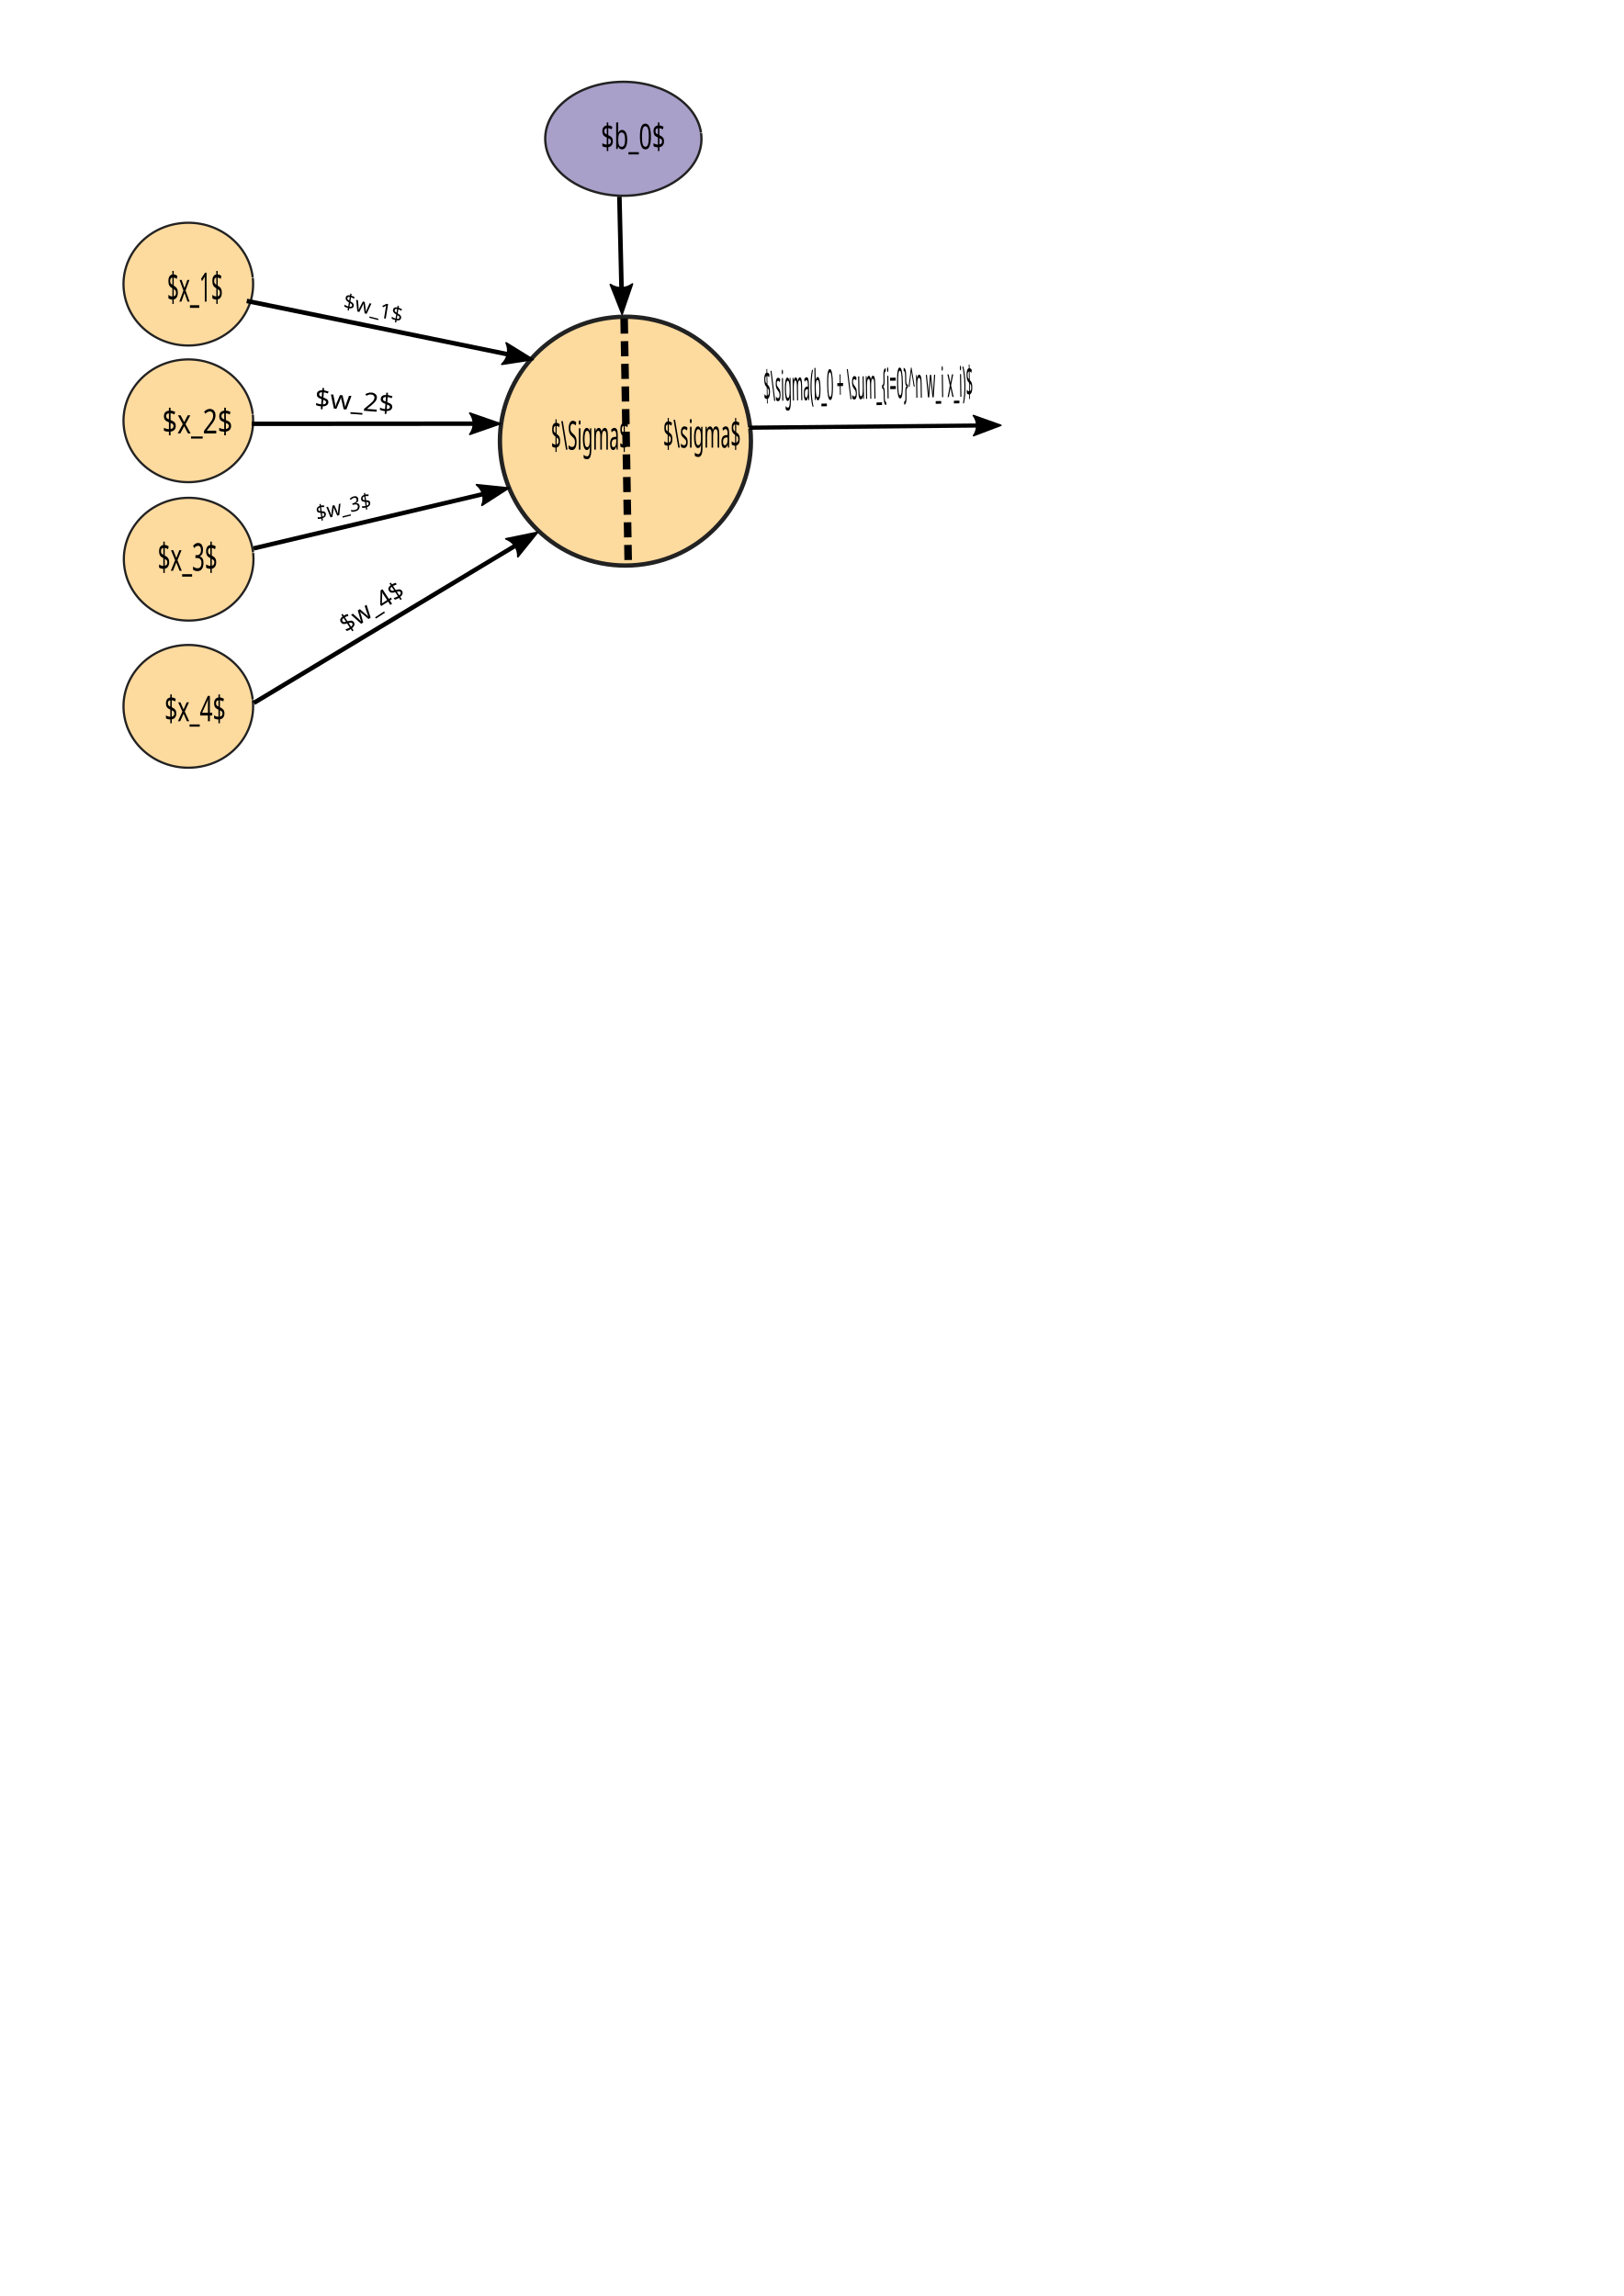
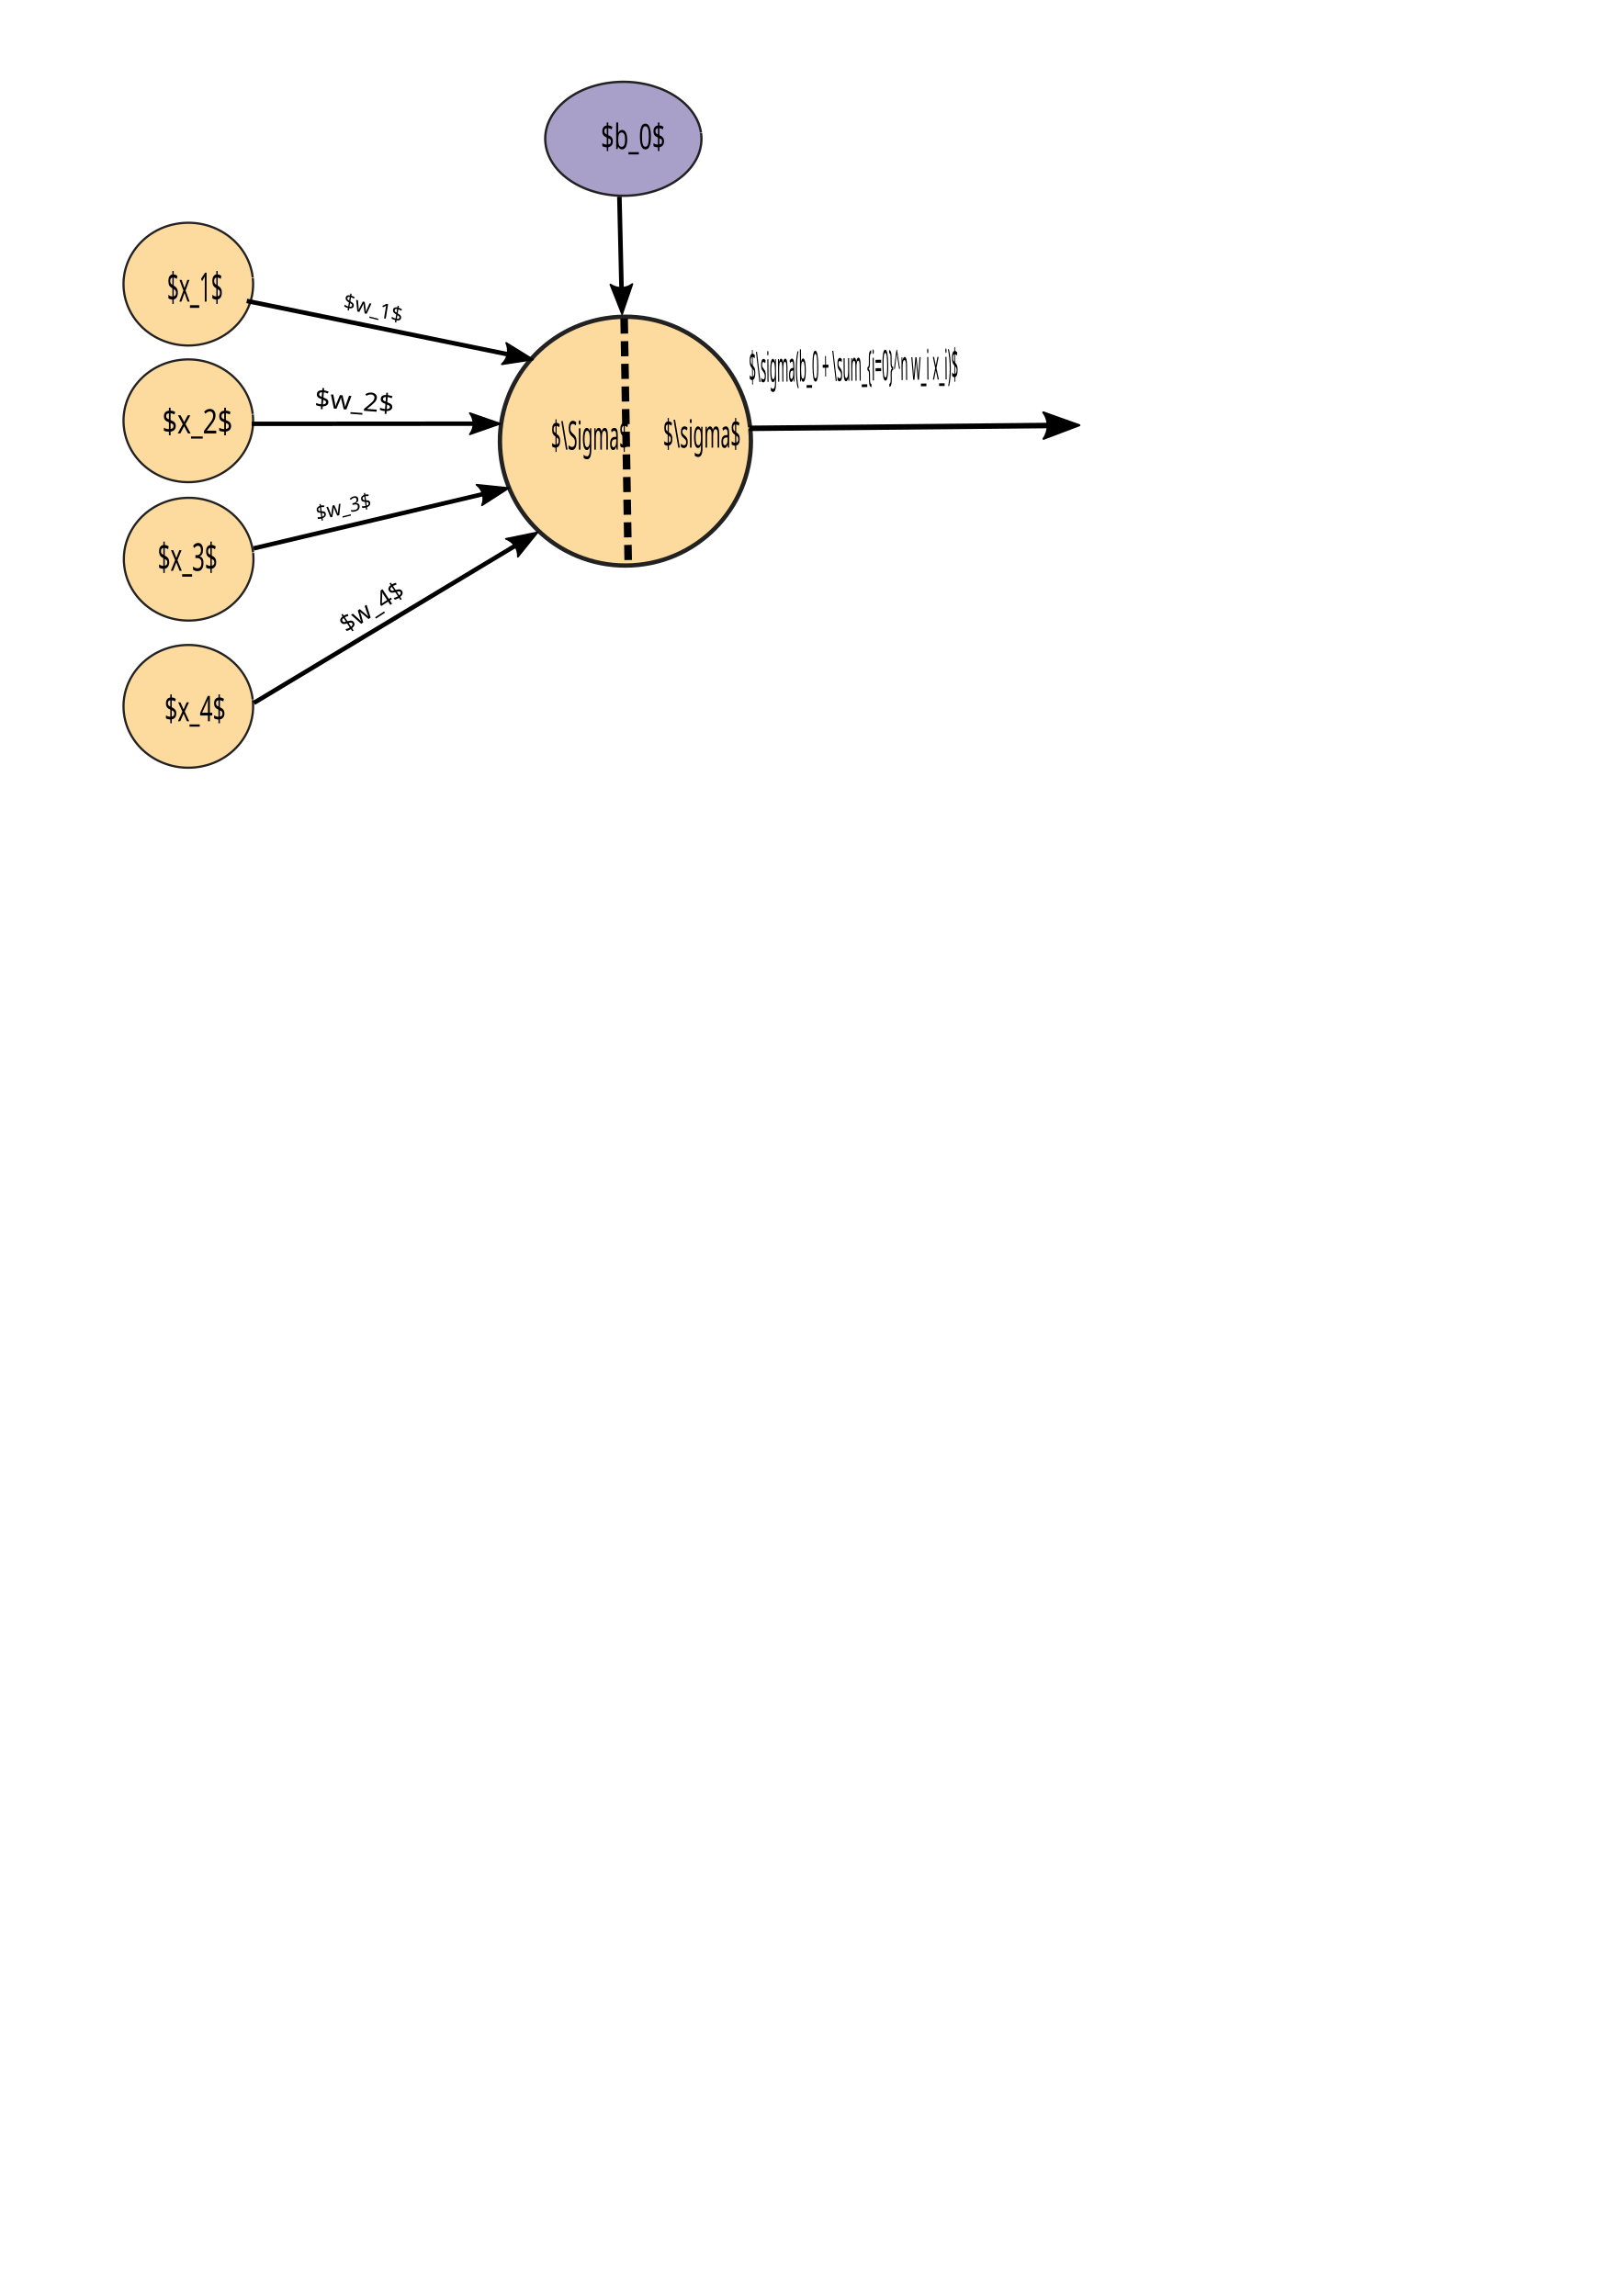
- <svg xmlns="http://www.w3.org/2000/svg" version="1.1" id="svg2" xml:space="preserve" width="210mm" height="297mm" viewBox="0 0 793.701 1122.52">
+ <svg xmlns="http://www.w3.org/2000/svg" viewBox="0 0 793.701 1122.52" height="297mm" width="210mm" xml:space="preserve" id="svg2" version="1.1">
  <defs id="defs6">
-     <marker orient="auto" refY="0" refX="0" id="marker9448" style="overflow:visible">
-       <path id="path9446" style="fill:#000000;fill-opacity:1;fill-rule:evenodd;stroke:#000000;stroke-width:0.625;stroke-linejoin:round;stroke-opacity:1" d="M 8.719,4.034 -2.207,0.016 8.719,-4.002 c -1.745,2.372 -1.735,5.617 -6e-7,8.035 z" transform="scale(-0.6)" />
+     <marker style="overflow:visible" id="marker9448" refX="0" refY="0" orient="auto">
+       <path transform="scale(-0.6)" d="M 8.719,4.034 -2.207,0.016 8.719,-4.002 c -1.745,2.372 -1.735,5.617 -6e-7,8.035 z" style="fill:#000000;fill-opacity:1;fill-rule:evenodd;stroke:#000000;stroke-width:0.625;stroke-linejoin:round;stroke-opacity:1" id="path9446" />
    </marker>
-     <marker orient="auto" refY="0" refX="0" id="marker9270" style="overflow:visible">
-       <path id="path9268" style="fill:#000000;fill-opacity:1;fill-rule:evenodd;stroke:#000000;stroke-width:0.625;stroke-linejoin:round;stroke-opacity:1" d="M 8.719,4.034 -2.207,0.016 8.719,-4.002 c -1.745,2.372 -1.735,5.617 -6e-7,8.035 z" transform="scale(-0.6)" />
+     <marker style="overflow:visible" id="marker9270" refX="0" refY="0" orient="auto">
+       <path transform="scale(-0.6)" d="M 8.719,4.034 -2.207,0.016 8.719,-4.002 c -1.745,2.372 -1.735,5.617 -6e-7,8.035 z" style="fill:#000000;fill-opacity:1;fill-rule:evenodd;stroke:#000000;stroke-width:0.625;stroke-linejoin:round;stroke-opacity:1" id="path9268" />
    </marker>
-     <marker style="overflow:visible" id="marker8760" refX="0" refY="0" orient="auto">
-       <path transform="scale(-0.6)" d="M 8.719,4.034 -2.207,0.016 8.719,-4.002 c -1.745,2.372 -1.735,5.617 -6e-7,8.035 z" style="fill:#000000;fill-opacity:1;fill-rule:evenodd;stroke:#000000;stroke-width:0.625;stroke-linejoin:round;stroke-opacity:1" id="path8758" />
+     <marker orient="auto" refY="0" refX="0" id="marker8760" style="overflow:visible">
+       <path id="path8758" style="fill:#000000;fill-opacity:1;fill-rule:evenodd;stroke:#000000;stroke-width:0.625;stroke-linejoin:round;stroke-opacity:1" d="M 8.719,4.034 -2.207,0.016 8.719,-4.002 c -1.745,2.372 -1.735,5.617 -6e-7,8.035 z" transform="scale(-0.6)" />
    </marker>
-     <marker orient="auto" refY="0" refX="0" id="marker8678" style="overflow:visible">
-       <path id="path8676" style="fill:#000000;fill-opacity:1;fill-rule:evenodd;stroke:#000000;stroke-width:0.625;stroke-linejoin:round;stroke-opacity:1" d="M 8.719,4.034 -2.207,0.016 8.719,-4.002 c -1.745,2.372 -1.735,5.617 -6e-7,8.035 z" transform="scale(-0.6)" />
+     <marker style="overflow:visible" id="marker8678" refX="0" refY="0" orient="auto">
+       <path transform="scale(-0.6)" d="M 8.719,4.034 -2.207,0.016 8.719,-4.002 c -1.745,2.372 -1.735,5.617 -6e-7,8.035 z" style="fill:#000000;fill-opacity:1;fill-rule:evenodd;stroke:#000000;stroke-width:0.625;stroke-linejoin:round;stroke-opacity:1" id="path8676" />
    </marker>
-     <marker style="overflow:visible" id="marker8524" refX="0" refY="0" orient="auto">
-       <path transform="scale(-0.6)" d="M 8.719,4.034 -2.207,0.016 8.719,-4.002 c -1.745,2.372 -1.735,5.617 -6e-7,8.035 z" style="fill:#000000;fill-opacity:1;fill-rule:evenodd;stroke:#000000;stroke-width:0.625;stroke-linejoin:round;stroke-opacity:1" id="path8522" />
+     <marker orient="auto" refY="0" refX="0" id="marker8524" style="overflow:visible">
+       <path id="path8522" style="fill:#000000;fill-opacity:1;fill-rule:evenodd;stroke:#000000;stroke-width:0.625;stroke-linejoin:round;stroke-opacity:1" d="M 8.719,4.034 -2.207,0.016 8.719,-4.002 c -1.745,2.372 -1.735,5.617 -6e-7,8.035 z" transform="scale(-0.6)" />
    </marker>
-     <marker orient="auto" refY="0" refX="0" id="marker8460" style="overflow:visible">
-       <path id="path8458" style="fill:#000000;fill-opacity:1;fill-rule:evenodd;stroke:#000000;stroke-width:0.625;stroke-linejoin:round;stroke-opacity:1" d="M 8.719,4.034 -2.207,0.016 8.719,-4.002 c -1.745,2.372 -1.735,5.617 -6e-7,8.035 z" transform="scale(-0.6)" />
+     <marker style="overflow:visible" id="marker8460" refX="0" refY="0" orient="auto">
+       <path transform="scale(-0.6)" d="M 8.719,4.034 -2.207,0.016 8.719,-4.002 c -1.745,2.372 -1.735,5.617 -6e-7,8.035 z" style="fill:#000000;fill-opacity:1;fill-rule:evenodd;stroke:#000000;stroke-width:0.625;stroke-linejoin:round;stroke-opacity:1" id="path8458" />
    </marker>
-     <marker orient="auto" refY="0" refX="0" id="Arrow2Mend" style="overflow:visible">
-       <path id="path6953" style="fill:#000000;fill-opacity:1;fill-rule:evenodd;stroke:#000000;stroke-width:0.625;stroke-linejoin:round;stroke-opacity:1" d="M 8.719,4.034 -2.207,0.016 8.719,-4.002 c -1.745,2.372 -1.735,5.617 -6e-7,8.035 z" transform="scale(-0.6)" />
+     <marker style="overflow:visible" id="Arrow2Mend" refX="0" refY="0" orient="auto">
+       <path transform="scale(-0.6)" d="M 8.719,4.034 -2.207,0.016 8.719,-4.002 c -1.745,2.372 -1.735,5.617 -6e-7,8.035 z" style="fill:#000000;fill-opacity:1;fill-rule:evenodd;stroke:#000000;stroke-width:0.625;stroke-linejoin:round;stroke-opacity:1" id="path6953" />
    </marker>
-     <marker style="overflow:visible" id="marker7534" refX="0" refY="0" orient="auto">
-       <path transform="matrix(-0.8,0,0,-0.8,-10,0)" style="fill:#000000;fill-opacity:1;fill-rule:evenodd;stroke:#000000;stroke-width:1pt;stroke-opacity:1" d="M 0,0 5,-5 -12.5,0 5,5 Z" id="path7532" />
+     <marker orient="auto" refY="0" refX="0" id="marker7534" style="overflow:visible">
+       <path id="path7532" d="M 0,0 5,-5 -12.5,0 5,5 Z" style="fill:#000000;fill-opacity:1;fill-rule:evenodd;stroke:#000000;stroke-width:1pt;stroke-opacity:1" transform="matrix(-0.8,0,0,-0.8,-10,0)" />
    </marker>
-     <marker style="overflow:visible" id="marker7218" refX="0" refY="0" orient="auto">
-       <path transform="matrix(-0.8,0,0,-0.8,-10,0)" style="fill:#000000;fill-opacity:1;fill-rule:evenodd;stroke:#000000;stroke-width:1pt;stroke-opacity:1" d="M 0,0 5,-5 -12.5,0 5,5 Z" id="path7216" />
+     <marker orient="auto" refY="0" refX="0" id="marker7218" style="overflow:visible">
+       <path id="path7216" d="M 0,0 5,-5 -12.5,0 5,5 Z" style="fill:#000000;fill-opacity:1;fill-rule:evenodd;stroke:#000000;stroke-width:1pt;stroke-opacity:1" transform="matrix(-0.8,0,0,-0.8,-10,0)" />
    </marker>
-     <marker style="overflow:visible" id="marker7208" refX="0" refY="0" orient="auto">
-       <path transform="matrix(-0.8,0,0,-0.8,-10,0)" style="fill:#000000;fill-opacity:1;fill-rule:evenodd;stroke:#000000;stroke-width:1pt;stroke-opacity:1" d="M 0,0 5,-5 -12.5,0 5,5 Z" id="path7206" />
+     <marker orient="auto" refY="0" refX="0" id="marker7208" style="overflow:visible">
+       <path id="path7206" d="M 0,0 5,-5 -12.5,0 5,5 Z" style="fill:#000000;fill-opacity:1;fill-rule:evenodd;stroke:#000000;stroke-width:1pt;stroke-opacity:1" transform="matrix(-0.8,0,0,-0.8,-10,0)" />
    </marker>
-     <marker style="overflow:visible" id="marker7198" refX="0" refY="0" orient="auto">
-       <path transform="matrix(-0.8,0,0,-0.8,-10,0)" style="fill:#000000;fill-opacity:1;fill-rule:evenodd;stroke:#000000;stroke-width:1pt;stroke-opacity:1" d="M 0,0 5,-5 -12.5,0 5,5 Z" id="path7196" />
+     <marker orient="auto" refY="0" refX="0" id="marker7198" style="overflow:visible">
+       <path id="path7196" d="M 0,0 5,-5 -12.5,0 5,5 Z" style="fill:#000000;fill-opacity:1;fill-rule:evenodd;stroke:#000000;stroke-width:1pt;stroke-opacity:1" transform="matrix(-0.8,0,0,-0.8,-10,0)" />
    </marker>
  </defs>
-   <g id="g10" transform="matrix(1.333333,0,0,-1.333333,0,185.676)">
-     <path id="path6016-35" style="opacity:0.866;fill:#9b91c1;fill-opacity:1;fill-rule:evenodd;stroke:#000000;stroke-width:0.849;stroke-miterlimit:10" transform="scale(1,-1)" d="m 257.013,-90.493 a 28.635,20.895 0 0 1 -25.502,22.908 28.635,20.895 0 0 1 -31.455,-18.554 28.635,20.895 0 0 1 25.351,-22.997 28.635,20.895 0 0 1 31.577,18.443" />
-     <path style="fill:none;stroke:#000000;stroke-width:1.675;stroke-linecap:butt;stroke-linejoin:miter;stroke-miterlimit:4;stroke-dasharray:none;stroke-opacity:1;marker-end:url(#marker9270)" d="m 227.079,67.121 c 0.318,-13.621 0.636,-27.239 0.953,-40.855" id="path7290" />
-     <path style="opacity:0.866;fill:#fdd48f;fill-rule:evenodd;stroke:#000000;stroke-width:1.591;stroke-miterlimit:10" id="path6016" transform="scale(1,-1)" d="m 275.057,17.856 a 46.007,45.614 0 0 1 -40.974,50.01 46.007,45.614 0 0 1 -50.538,-40.504 46.007,45.614 0 0 1 40.73,-50.205 46.007,45.614 0 0 1 50.735,40.262" />
-     <path id="path6016-3" style="opacity:0.866;fill:#fdd48f;fill-rule:evenodd;stroke:#000000;stroke-width:0.803;stroke-miterlimit:10" transform="scale(1,-1)" d="M 92.677,-37.36 A 23.76,22.506 0 0 1 71.517,-12.685 23.76,22.506 0 0 1 45.417,-32.67 23.76,22.506 0 0 1 66.451,-57.441 23.76,22.506 0 0 1 92.653,-37.576" />
-     <path id="path6016-6" style="opacity:0.866;fill:#fdd48f;fill-rule:evenodd;stroke:#000000;stroke-width:0.803;stroke-miterlimit:10" transform="scale(1,-1)" d="M 92.677,12.746 A 23.76,22.506 0 0 1 71.517,37.421 23.76,22.506 0 0 1 45.417,17.437 23.76,22.506 0 0 1 66.451,-7.334 23.76,22.506 0 0 1 92.653,12.531" />
-     <path id="path6016-7" style="opacity:0.866;fill:#fdd48f;fill-rule:evenodd;stroke:#000000;stroke-width:0.803;stroke-miterlimit:10" transform="scale(1,-1)" d="M 92.801,63.495 A 23.76,22.506 0 0 1 71.641,88.17 23.76,22.506 0 0 1 45.541,68.186 23.76,22.506 0 0 1 66.576,43.414 a 23.76,22.506 0 0 1 26.201,19.865" />
-     <path id="path6016-5" style="opacity:0.866;fill:#fdd48f;fill-rule:evenodd;stroke:#000000;stroke-width:0.803;stroke-miterlimit:10" transform="scale(1,-1)" d="M 92.677,117.45 A 23.76,22.506 0 0 1 71.517,142.125 23.76,22.506 0 0 1 45.417,122.141 23.76,22.506 0 0 1 66.451,97.37 23.76,22.506 0 0 1 92.653,117.235" />
-     <path style="fill:none;stroke:#000000;stroke-width:2.767;stroke-linecap:butt;stroke-linejoin:miter;stroke-miterlimit:4;stroke-dasharray:5.535, 2.767;stroke-dashoffset:0;stroke-opacity:1" d="m 228.818,22.457 c 0.497,-29.825 1.007,-60.4 1.511,-90.596" id="path7392" />
-     <text xml:space="preserve" style="font-weight:bold;font-size:9.732px;line-height:1.25;font-family:sans-serif;-inkscape-font-specification:'sans-serif Bold';stroke-width:0.73" x="303.734" y="17.037" id="text7460" transform="scale(0.6650975,-1.503539)">
-       <tspan id="tspan7458" x="303.734" y="17.037" style="font-weight:normal;stroke-width:0.73">$\Sigma$</tspan>
+   <g transform="matrix(1.333333,0,0,-1.333333,0,185.676)" id="g10">
+     <path d="m 257.013,-90.493 a 28.635,20.895 0 0 1 -25.502,22.908 28.635,20.895 0 0 1 -31.455,-18.554 28.635,20.895 0 0 1 25.351,-22.997 28.635,20.895 0 0 1 31.577,18.443" transform="scale(1,-1)" style="opacity:0.866;fill:#9b91c1;fill-opacity:1;fill-rule:evenodd;stroke:#000000;stroke-width:0.849;stroke-miterlimit:10" id="path6016-35" />
+     <path id="path7290" d="m 227.079,67.121 c 0.318,-13.621 0.636,-27.239 0.953,-40.855" style="fill:none;stroke:#000000;stroke-width:1.675;stroke-linecap:butt;stroke-linejoin:miter;stroke-miterlimit:4;stroke-dasharray:none;stroke-opacity:1;marker-end:url(#marker9270)" />
+     <path d="m 275.057,17.856 a 46.007,45.614 0 0 1 -40.974,50.01 46.007,45.614 0 0 1 -50.538,-40.504 46.007,45.614 0 0 1 40.73,-50.205 46.007,45.614 0 0 1 50.735,40.262" transform="scale(1,-1)" id="path6016" style="opacity:0.866;fill:#fdd48f;fill-rule:evenodd;stroke:#000000;stroke-width:1.591;stroke-miterlimit:10" />
+     <path d="M 92.677,-37.36 A 23.76,22.506 0 0 1 71.517,-12.685 23.76,22.506 0 0 1 45.417,-32.67 23.76,22.506 0 0 1 66.451,-57.441 23.76,22.506 0 0 1 92.653,-37.576" transform="scale(1,-1)" style="opacity:0.866;fill:#fdd48f;fill-rule:evenodd;stroke:#000000;stroke-width:0.803;stroke-miterlimit:10" id="path6016-3" />
+     <path d="M 92.677,12.746 A 23.76,22.506 0 0 1 71.517,37.421 23.76,22.506 0 0 1 45.417,17.437 23.76,22.506 0 0 1 66.451,-7.334 23.76,22.506 0 0 1 92.653,12.531" transform="scale(1,-1)" style="opacity:0.866;fill:#fdd48f;fill-rule:evenodd;stroke:#000000;stroke-width:0.803;stroke-miterlimit:10" id="path6016-6" />
+     <path d="M 92.801,63.495 A 23.76,22.506 0 0 1 71.641,88.17 23.76,22.506 0 0 1 45.541,68.186 23.76,22.506 0 0 1 66.576,43.414 a 23.76,22.506 0 0 1 26.201,19.865" transform="scale(1,-1)" style="opacity:0.866;fill:#fdd48f;fill-rule:evenodd;stroke:#000000;stroke-width:0.803;stroke-miterlimit:10" id="path6016-7" />
+     <path d="M 92.677,117.45 A 23.76,22.506 0 0 1 71.517,142.125 23.76,22.506 0 0 1 45.417,122.141 23.76,22.506 0 0 1 66.451,97.37 23.76,22.506 0 0 1 92.653,117.235" transform="scale(1,-1)" style="opacity:0.866;fill:#fdd48f;fill-rule:evenodd;stroke:#000000;stroke-width:0.803;stroke-miterlimit:10" id="path6016-5" />
+     <path id="path7392" d="m 228.818,22.457 c 0.497,-29.825 1.007,-60.4 1.511,-90.596" style="fill:none;stroke:#000000;stroke-width:2.767;stroke-linecap:butt;stroke-linejoin:miter;stroke-miterlimit:4;stroke-dasharray:5.535, 2.767;stroke-dashoffset:0;stroke-opacity:1" />
+     <text transform="scale(0.6650975,-1.503539)" id="text7460" y="17.037" x="303.734" style="font-weight:bold;font-size:9.732px;line-height:1.25;font-family:sans-serif;-inkscape-font-specification:'sans-serif Bold';stroke-width:0.73" xml:space="preserve">
+       <tspan style="font-weight:normal;stroke-width:0.73" y="17.037" x="303.734" id="tspan7458">$\Sigma$</tspan>
    </text>
-     <text xml:space="preserve" style="font-weight:bold;font-size:10.621px;line-height:1.25;font-family:sans-serif;-inkscape-font-specification:'sans-serif Bold';stroke-width:0.689" x="85.47" y="-20.557" id="text7464" transform="scale(0.7168535,-1.394985)">
-       <tspan id="tspan7462" x="85.47" y="-20.557" style="font-weight:normal;font-size:10.621px;stroke-width:0.689">$x_1$</tspan>
+     <text transform="scale(0.7168535,-1.394985)" id="text7464" y="-20.557" x="85.47" style="font-weight:bold;font-size:10.621px;line-height:1.25;font-family:sans-serif;-inkscape-font-specification:'sans-serif Bold';stroke-width:0.689" xml:space="preserve">
+       <tspan style="font-weight:normal;font-size:10.621px;stroke-width:0.689" y="-20.557" x="85.47" id="tspan7462">$x_1$</tspan>
    </text>
-     <text id="text7464-9" y="17.276" x="67.718" style="font-weight:bold;font-size:10.903px;line-height:1.25;font-family:sans-serif;-inkscape-font-specification:'sans-serif Bold';stroke-width:0.818" xml:space="preserve" transform="scale(0.878626,-1.138141)">
-       <tspan style="font-weight:normal;stroke-width:0.818" y="17.276" x="67.718" id="tspan7462-1">$x_2$</tspan>
+     <text transform="scale(0.878626,-1.138141)" xml:space="preserve" style="font-weight:bold;font-size:10.903px;line-height:1.25;font-family:sans-serif;-inkscape-font-specification:'sans-serif Bold';stroke-width:0.818" x="67.718" y="17.276" id="text7464-9">
+       <tspan id="tspan7462-1" x="67.718" y="17.276" style="font-weight:normal;stroke-width:0.818">$x_2$</tspan>
    </text>
-     <text id="text7464-2" y="53.291" x="75.972" style="font-weight:bold;font-size:10.701px;line-height:1.25;font-family:sans-serif;-inkscape-font-specification:'sans-serif Bold';stroke-width:0.803" xml:space="preserve" transform="scale(0.7610893,-1.313906)">
-       <tspan style="font-weight:normal;stroke-width:0.803" y="53.291" x="75.972" id="tspan7462-7">$x_3$</tspan>
+     <text transform="scale(0.7610893,-1.313906)" xml:space="preserve" style="font-weight:bold;font-size:10.701px;line-height:1.25;font-family:sans-serif;-inkscape-font-specification:'sans-serif Bold';stroke-width:0.803" x="75.972" y="53.291" id="text7464-2">
+       <tspan id="tspan7462-7" x="75.972" y="53.291" style="font-weight:normal;stroke-width:0.803">$x_3$</tspan>
    </text>
-     <text id="text7464-0" y="100.528" x="75.128" style="font-weight:bold;font-size:10.383px;line-height:1.25;font-family:sans-serif;-inkscape-font-specification:'sans-serif Bold';stroke-width:0.779" xml:space="preserve" transform="scale(0.8029792,-1.245362)">
-       <tspan style="font-weight:normal;stroke-width:0.779" y="100.528" x="75.128" id="tspan7462-9">$x_4$</tspan>
+     <text transform="scale(0.8029792,-1.245362)" xml:space="preserve" style="font-weight:bold;font-size:10.383px;line-height:1.25;font-family:sans-serif;-inkscape-font-specification:'sans-serif Bold';stroke-width:0.779" x="75.128" y="100.528" id="text7464-0">
+       <tspan id="tspan7462-9" x="75.128" y="100.528" style="font-weight:normal;stroke-width:0.779">$x_4$</tspan>
    </text>
-     <text id="text7464-3" y="-68.865" x="270.675" style="font-weight:bold;font-size:10.46px;line-height:1.25;font-family:sans-serif;-inkscape-font-specification:'sans-serif Bold';stroke-width:0.785" xml:space="preserve" transform="scale(0.813904,-1.228646)">
-       <tspan style="font-weight:normal;stroke-width:0.785" y="-68.865" x="270.675" id="tspan7462-6">$b_0$</tspan>
+     <text transform="scale(0.813904,-1.228646)" xml:space="preserve" style="font-weight:bold;font-size:10.46px;line-height:1.25;font-family:sans-serif;-inkscape-font-specification:'sans-serif Bold';stroke-width:0.785" x="270.675" y="-68.865" id="text7464-3">
+       <tspan id="tspan7462-6" x="270.675" y="-68.865" style="font-weight:normal;stroke-width:0.785">$b_0$</tspan>
    </text>
-     <text xml:space="preserve" style="font-style:normal;font-variant:normal;font-weight:normal;font-stretch:normal;font-size:9.653px;line-height:1.25;font-family:sans-serif;-inkscape-font-specification:'sans-serif, Normal';font-variant-ligatures:normal;font-variant-caps:normal;font-variant-numeric:normal;font-variant-east-asian:normal;stroke-width:0.724" x="360.339" y="16.787" id="text7510" transform="scale(0.6747627,-1.482002)">
-       <tspan id="tspan7508" x="360.339" y="16.787" style="font-style:normal;font-variant:normal;font-weight:normal;font-stretch:normal;font-size:9.653px;font-family:sans-serif;-inkscape-font-specification:'sans-serif, Normal';font-variant-ligatures:normal;font-variant-caps:normal;font-variant-numeric:normal;font-variant-east-asian:normal;stroke-width:0.724">$\sigma$</tspan>
+     <text transform="scale(0.6747627,-1.482002)" id="text7510" y="16.787" x="360.339" style="font-style:normal;font-variant:normal;font-weight:normal;font-stretch:normal;font-size:9.653px;line-height:1.25;font-family:sans-serif;-inkscape-font-specification:'sans-serif, Normal';font-variant-ligatures:normal;font-variant-caps:normal;font-variant-numeric:normal;font-variant-east-asian:normal;stroke-width:0.724" xml:space="preserve">
+       <tspan style="font-style:normal;font-variant:normal;font-weight:normal;font-stretch:normal;font-size:9.653px;font-family:sans-serif;-inkscape-font-specification:'sans-serif, Normal';font-variant-ligatures:normal;font-variant-caps:normal;font-variant-numeric:normal;font-variant-east-asian:normal;stroke-width:0.724" y="16.787" x="360.339" id="tspan7508">$\sigma$</tspan>
    </text>
-     <path style="fill:none;stroke:#000000;stroke-width:1.532;stroke-linecap:butt;stroke-linejoin:miter;stroke-miterlimit:4;stroke-dasharray:none;stroke-opacity:1;marker-end:url(#marker9448)" d="m 274.618,-17.569 c 30.091,0.288 60.193,0.577 90.287,0.865" id="path7528" />
-     <text xml:space="preserve" style="font-weight:bold;font-size:8.325px;line-height:1.25;font-family:sans-serif;-inkscape-font-specification:'sans-serif Bold';stroke-width:0.624" x="519.941" y="7.537" id="text7610" transform="matrix(0.5381746,0.01186975,0.02777752,-1.85752,0,0)">
-       <tspan id="tspan7608" x="519.941" y="7.537" style="font-weight:normal;stroke-width:0.624">$\sigma(b_0 + \sum_{i=0}^n w_i x_i)$</tspan>
+     <path id="path7528" d="m 274.62,-17.81 c 39.468,0.378 78.95,0.756 118.422,1.134" style="fill:none;stroke:#000000;stroke-width:2.01;stroke-linecap:butt;stroke-linejoin:miter;stroke-miterlimit:4;stroke-dasharray:none;stroke-opacity:1;marker-end:url(#marker9448)" />
+     <text transform="matrix(0.5382537,0.00746589,0.01257794,-1.857686,0,0)" id="text7610" y="2.519" x="510.14" style="font-weight:bold;font-size:8.325px;line-height:1.25;font-family:sans-serif;-inkscape-font-specification:'sans-serif Bold';stroke-width:0.624" xml:space="preserve">
+       <tspan style="font-weight:normal;stroke-width:0.624" y="2.519" x="510.14" id="tspan7608">$\sigma(b_0 + \sum_{i=0}^n w_i x_i)$</tspan>
    </text>
-     <path style="fill:none;stroke:#000000;stroke-width:1.66;stroke-linecap:butt;stroke-linejoin:miter;stroke-miterlimit:4;stroke-dasharray:none;stroke-opacity:1;marker-end:url(#marker8460)" d="M 90.469,28.91 C 124.618,21.927 159.013,14.894 193.282,7.887" id="path6057" />
-     <text id="text7464-06" y="-56.663" x="120.245" style="font-weight:bold;font-size:7.539px;line-height:1.25;font-family:sans-serif;-inkscape-font-specification:'sans-serif Bold';stroke-width:0.565" xml:space="preserve" transform="matrix(0.9691443,-0.2472442,-0.161095,-0.9907402,0,0)">
-       <tspan style="font-weight:normal;stroke-width:0.565" y="-56.663" x="120.245" id="tspan7462-2">$w_1$</tspan>
+     <path id="path6057" d="M 90.469,28.91 C 124.618,21.927 159.013,14.894 193.282,7.887" style="fill:none;stroke:#000000;stroke-width:1.66;stroke-linecap:butt;stroke-linejoin:miter;stroke-miterlimit:4;stroke-dasharray:none;stroke-opacity:1;marker-end:url(#marker8460)" />
+     <text transform="matrix(0.9691443,-0.2472442,-0.161095,-0.9907402,0,0)" xml:space="preserve" style="font-weight:bold;font-size:7.539px;line-height:1.25;font-family:sans-serif;-inkscape-font-specification:'sans-serif Bold';stroke-width:0.565" x="120.245" y="-56.663" id="text7464-06">
+       <tspan id="tspan7462-2" x="120.245" y="-56.663" style="font-weight:normal;stroke-width:0.565">$w_1$</tspan>
    </text>
-     <g id="g9196" transform="matrix(3.411211,0,0,3.231255,-329.0407,-266.3118)">
-       <path style="fill:none;stroke:#000000;stroke-width:0.5;stroke-linecap:butt;stroke-linejoin:miter;stroke-miterlimit:4;stroke-dasharray:none;stroke-opacity:1;marker-end:url(#marker8524)" d="m 123.506,77.418 c 8.65,0.006 17.375,0.013 26.062,0.019" id="path6061" />
-       <text transform="matrix(0.9898733,-0.07705062,-0.07157158,-1.004659,0,0)" id="text7464-06-6" y="-88.545" x="125.154" style="font-weight:bold;font-size:2.921px;line-height:1.25;font-family:sans-serif;-inkscape-font-specification:'sans-serif Bold';stroke-width:0.219" xml:space="preserve">
-         <tspan style="font-weight:normal;stroke-width:0.219" y="-88.545" x="125.154" id="tspan7462-2-1">$w_2$</tspan>
+     <g transform="matrix(3.411211,0,0,3.231255,-329.0407,-266.3118)" id="g9196">
+       <path id="path6061" d="m 123.506,77.418 c 8.65,0.006 17.375,0.013 26.062,0.019" style="fill:none;stroke:#000000;stroke-width:0.5;stroke-linecap:butt;stroke-linejoin:miter;stroke-miterlimit:4;stroke-dasharray:none;stroke-opacity:1;marker-end:url(#marker8524)" />
+       <text xml:space="preserve" style="font-weight:bold;font-size:2.921px;line-height:1.25;font-family:sans-serif;-inkscape-font-specification:'sans-serif Bold';stroke-width:0.219" x="125.154" y="-88.545" id="text7464-06-6" transform="matrix(0.9898733,-0.07705062,-0.07157158,-1.004659,0,0)">
+         <tspan id="tspan7462-2-1" x="125.154" y="-88.545" style="font-weight:normal;stroke-width:0.219">$w_2$</tspan>
      </text>
    </g>
-     <g id="g9219" transform="matrix(3.411211,0,0,3.231255,-329.0407,-266.3118)">
-       <path id="path6061-6" d="m 123.706,63.281 c 8.887,2.222 17.863,4.465 26.794,6.698" style="fill:none;stroke:#000000;stroke-width:0.5;stroke-linecap:butt;stroke-linejoin:miter;stroke-miterlimit:4;stroke-dasharray:none;stroke-opacity:1;marker-end:url(#marker8678)" />
-       <text transform="matrix(0.9158737,0.2399403,0.1322999,-1.057194,0,0)" id="text7464-06-8" y="-29.517" x="146.767" style="font-weight:bold;font-size:2.193px;line-height:1.25;font-family:sans-serif;-inkscape-font-specification:'sans-serif Bold';stroke-width:0.164" xml:space="preserve">
-         <tspan style="font-weight:normal;stroke-width:0.164" y="-29.517" x="146.767" id="tspan7462-2-7">$w_3$</tspan>
+     <g transform="matrix(3.411211,0,0,3.231255,-329.0407,-266.3118)" id="g9219">
+       <path style="fill:none;stroke:#000000;stroke-width:0.5;stroke-linecap:butt;stroke-linejoin:miter;stroke-miterlimit:4;stroke-dasharray:none;stroke-opacity:1;marker-end:url(#marker8678)" d="m 123.706,63.281 c 8.887,2.222 17.863,4.465 26.794,6.698" id="path6061-6" />
+       <text xml:space="preserve" style="font-weight:bold;font-size:2.193px;line-height:1.25;font-family:sans-serif;-inkscape-font-specification:'sans-serif Bold';stroke-width:0.164" x="146.767" y="-29.517" id="text7464-06-8" transform="matrix(0.9158737,0.2399403,0.1322999,-1.057194,0,0)">
+         <tspan id="tspan7462-2-7" x="146.767" y="-29.517" style="font-weight:normal;stroke-width:0.164">$w_3$</tspan>
      </text>
    </g>
-     <g id="g9242" transform="matrix(3.411211,0,0,3.231255,-329.0407,-266.3118)">
-       <path style="fill:none;stroke:#000000;stroke-width:0.5;stroke-linecap:butt;stroke-linejoin:miter;stroke-miterlimit:4;stroke-dasharray:none;stroke-opacity:1;marker-end:url(#marker8760)" d="m 123.74,45.746 c 9.933,6.308 19.959,12.675 29.937,19.012" id="path6061-6-2" />
-       <text transform="matrix(0.8143906,0.5582772,0.5364697,-0.8601538,0,0)" id="text7464-06-9" y="30.952" x="143.765" style="font-weight:bold;font-size:2.678px;line-height:1.25;font-family:sans-serif;-inkscape-font-specification:'sans-serif Bold';stroke-width:0.201" xml:space="preserve">
-         <tspan style="font-weight:normal;stroke-width:0.201" y="30.952" x="143.765" id="tspan7462-2-2">$w_4$</tspan>
+     <g transform="matrix(3.411211,0,0,3.231255,-329.0407,-266.3118)" id="g9242">
+       <path id="path6061-6-2" d="m 123.74,45.746 c 9.933,6.308 19.959,12.675 29.937,19.012" style="fill:none;stroke:#000000;stroke-width:0.5;stroke-linecap:butt;stroke-linejoin:miter;stroke-miterlimit:4;stroke-dasharray:none;stroke-opacity:1;marker-end:url(#marker8760)" />
+       <text xml:space="preserve" style="font-weight:bold;font-size:2.678px;line-height:1.25;font-family:sans-serif;-inkscape-font-specification:'sans-serif Bold';stroke-width:0.201" x="143.765" y="30.952" id="text7464-06-9" transform="matrix(0.8143906,0.5582772,0.5364697,-0.8601538,0,0)">
+         <tspan id="tspan7462-2-2" x="143.765" y="30.952" style="font-weight:normal;stroke-width:0.201">$w_4$</tspan>
      </text>
    </g>
  </g>
</svg>
